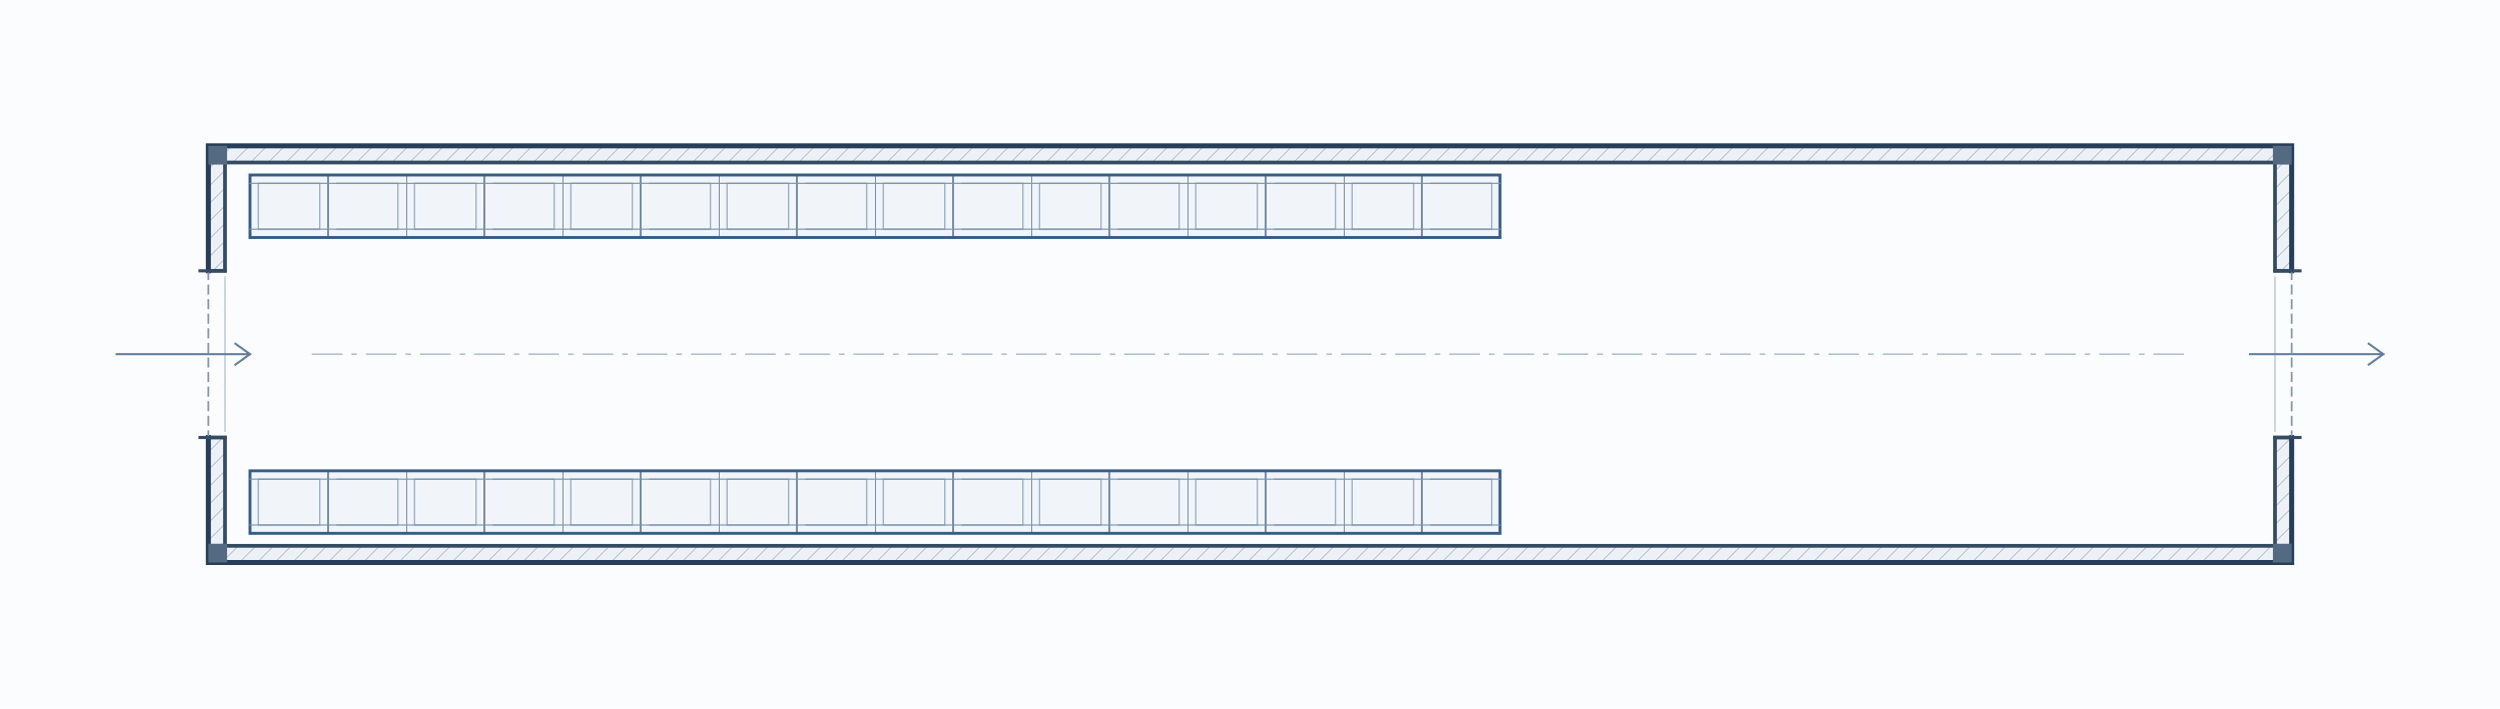
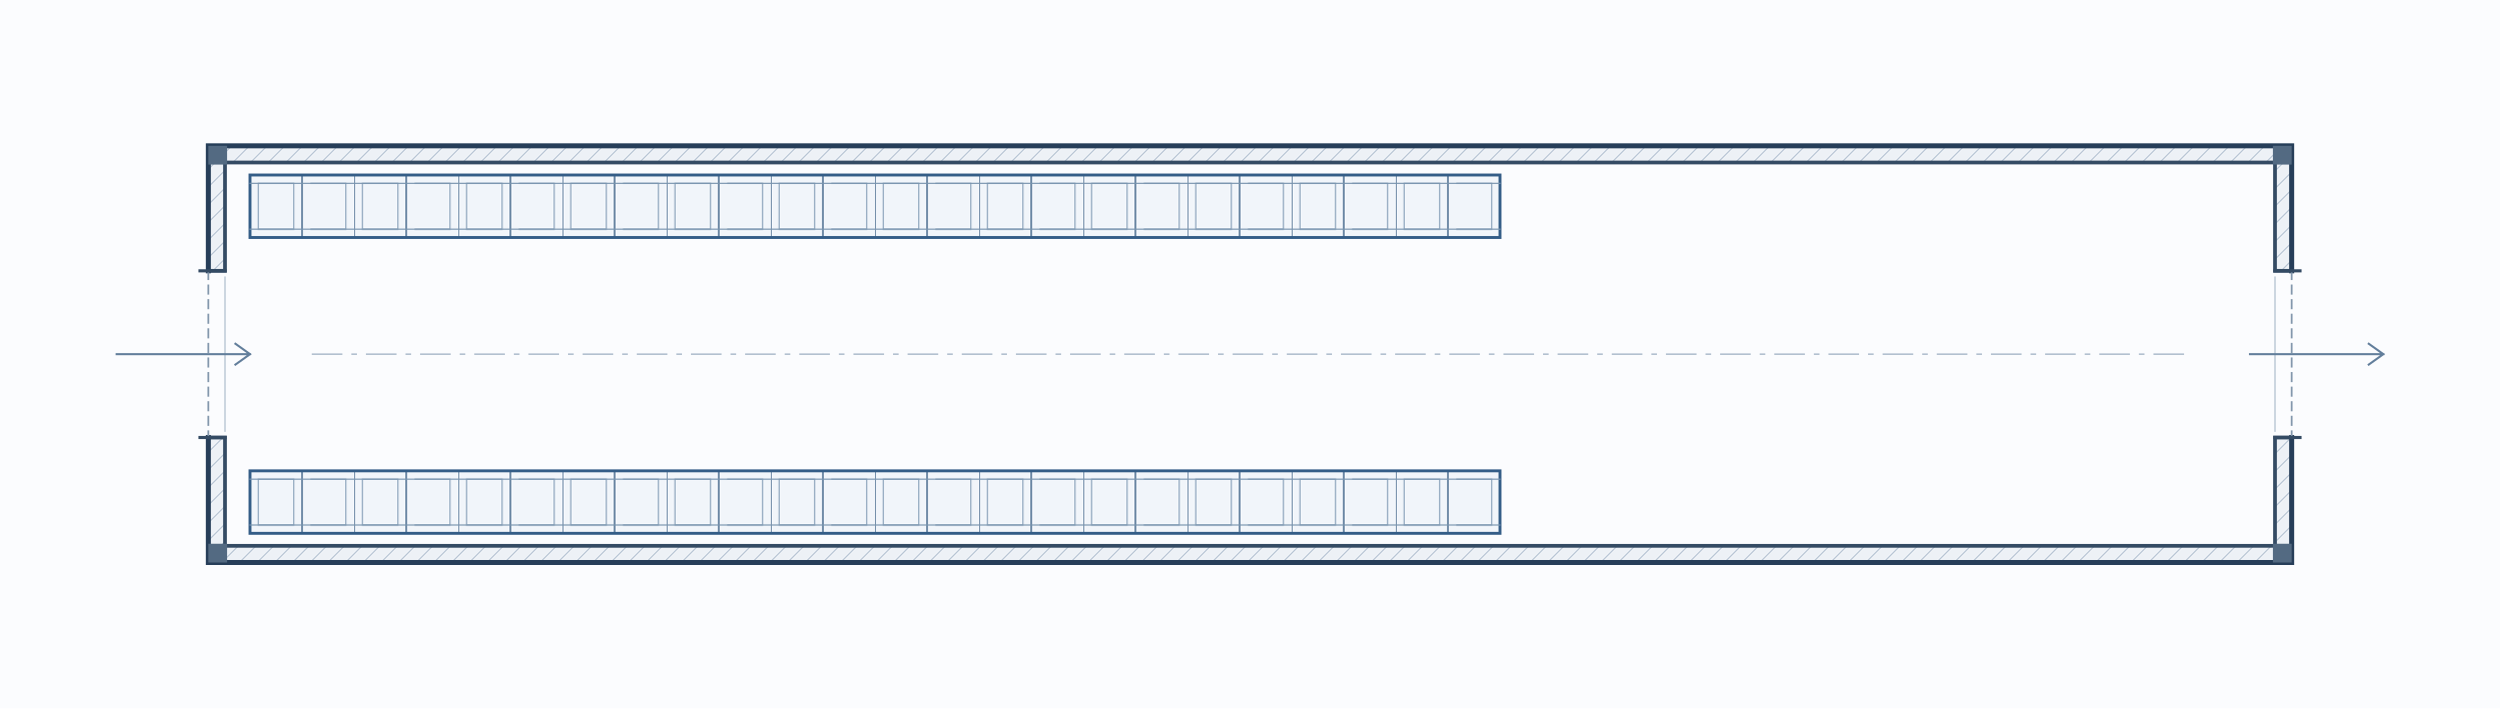
<svg xmlns="http://www.w3.org/2000/svg" width="1200" height="340" viewBox="0 150 1200 340" fill="none">
  <defs>
    <pattern id="wall-hatch" width="6" height="6" patternUnits="userSpaceOnUse" patternTransform="rotate(45)">
      <rect width="6" height="6" fill="#edf1f6" />
      <path d="M0 0v6" stroke="#b8c5d4" stroke-width="1" />
    </pattern>
-     <pattern id="rack-bays" x="120" y="234" width="75" height="30" patternUnits="userSpaceOnUse">
-       <rect width="75" height="30" fill="#f1f5fa" />
-       <path d="M0 0v30M37.5 0v30" stroke="#5c7b9b" stroke-width=".8" />
-       <path d="M4 4h29.5v22H4zm37.5 0H71v22H41.5" stroke="#9aafc4" stroke-width=".65" />
+     <pattern id="rack-bays" x="120" y="234" width="50" height="30" patternUnits="userSpaceOnUse">
+       <rect width="50" height="30" fill="#f1f5fa" />
+       <path d="M0 0v30M25 0v30" stroke="#5c7b9b" stroke-width=".8" />
+       <path d="M4 4h17v22H4zm25 0H46v22H29" stroke="#9aafc4" stroke-width=".65" />
    </pattern>
  </defs>
  <rect x="0" y="150" width="1200" height="340" fill="#fbfcfe" />
  <g stroke-linecap="square" stroke-linejoin="miter">
    <path d="M100 280V220H1100V280H1092V228H108V280ZM100 360V420H1100V360H1092V412H108V360Z" fill="url(#wall-hatch)" stroke="#344b64" stroke-width="1.8" />
    <path d="M100 280V220H1100V280M100 360V420H1100V360" stroke="#263e59" stroke-width="2.4" />
    <g fill="#536a82">
      <rect x="100" y="220" width="9" height="9" />
      <rect x="1091" y="220" width="9" height="9" />
      <rect x="100" y="411" width="9" height="9" />
      <rect x="1091" y="411" width="9" height="9" />
    </g>
    <rect x="120" y="234" width="600" height="30" fill="url(#rack-bays)" stroke="#345d87" stroke-width="1.4" />
    <g transform="translate(0 142)">
      <rect x="120" y="234" width="600" height="30" fill="url(#rack-bays)" stroke="#345d87" stroke-width="1.4" />
    </g>
    <path d="M120 238h600m-600 22h600m-600 120h600m-600 22h600" stroke="#7893ae" stroke-width=".55" />
    <path d="M100 280v80m1000-80v80" stroke="#8397ac" stroke-width=".85" stroke-dasharray="4 3" />
    <path d="M96 280h12m-12 80h12m984-80h12m-12 80h12" stroke="#344b64" stroke-width="1.5" />
    <path d="M108 283v74m984-74v74" stroke="#b0bfce" stroke-width=".6" />
    <path d="M150 320h900" stroke="#aab9ca" stroke-width=".7" stroke-dasharray="14 5 2 5" />
    <path d="M56 320h64m-7-5 7 5-7 5m967-5h64m-7-5 7 5-7 5" stroke="#627e9b" stroke-width="1" />
  </g>
</svg>
